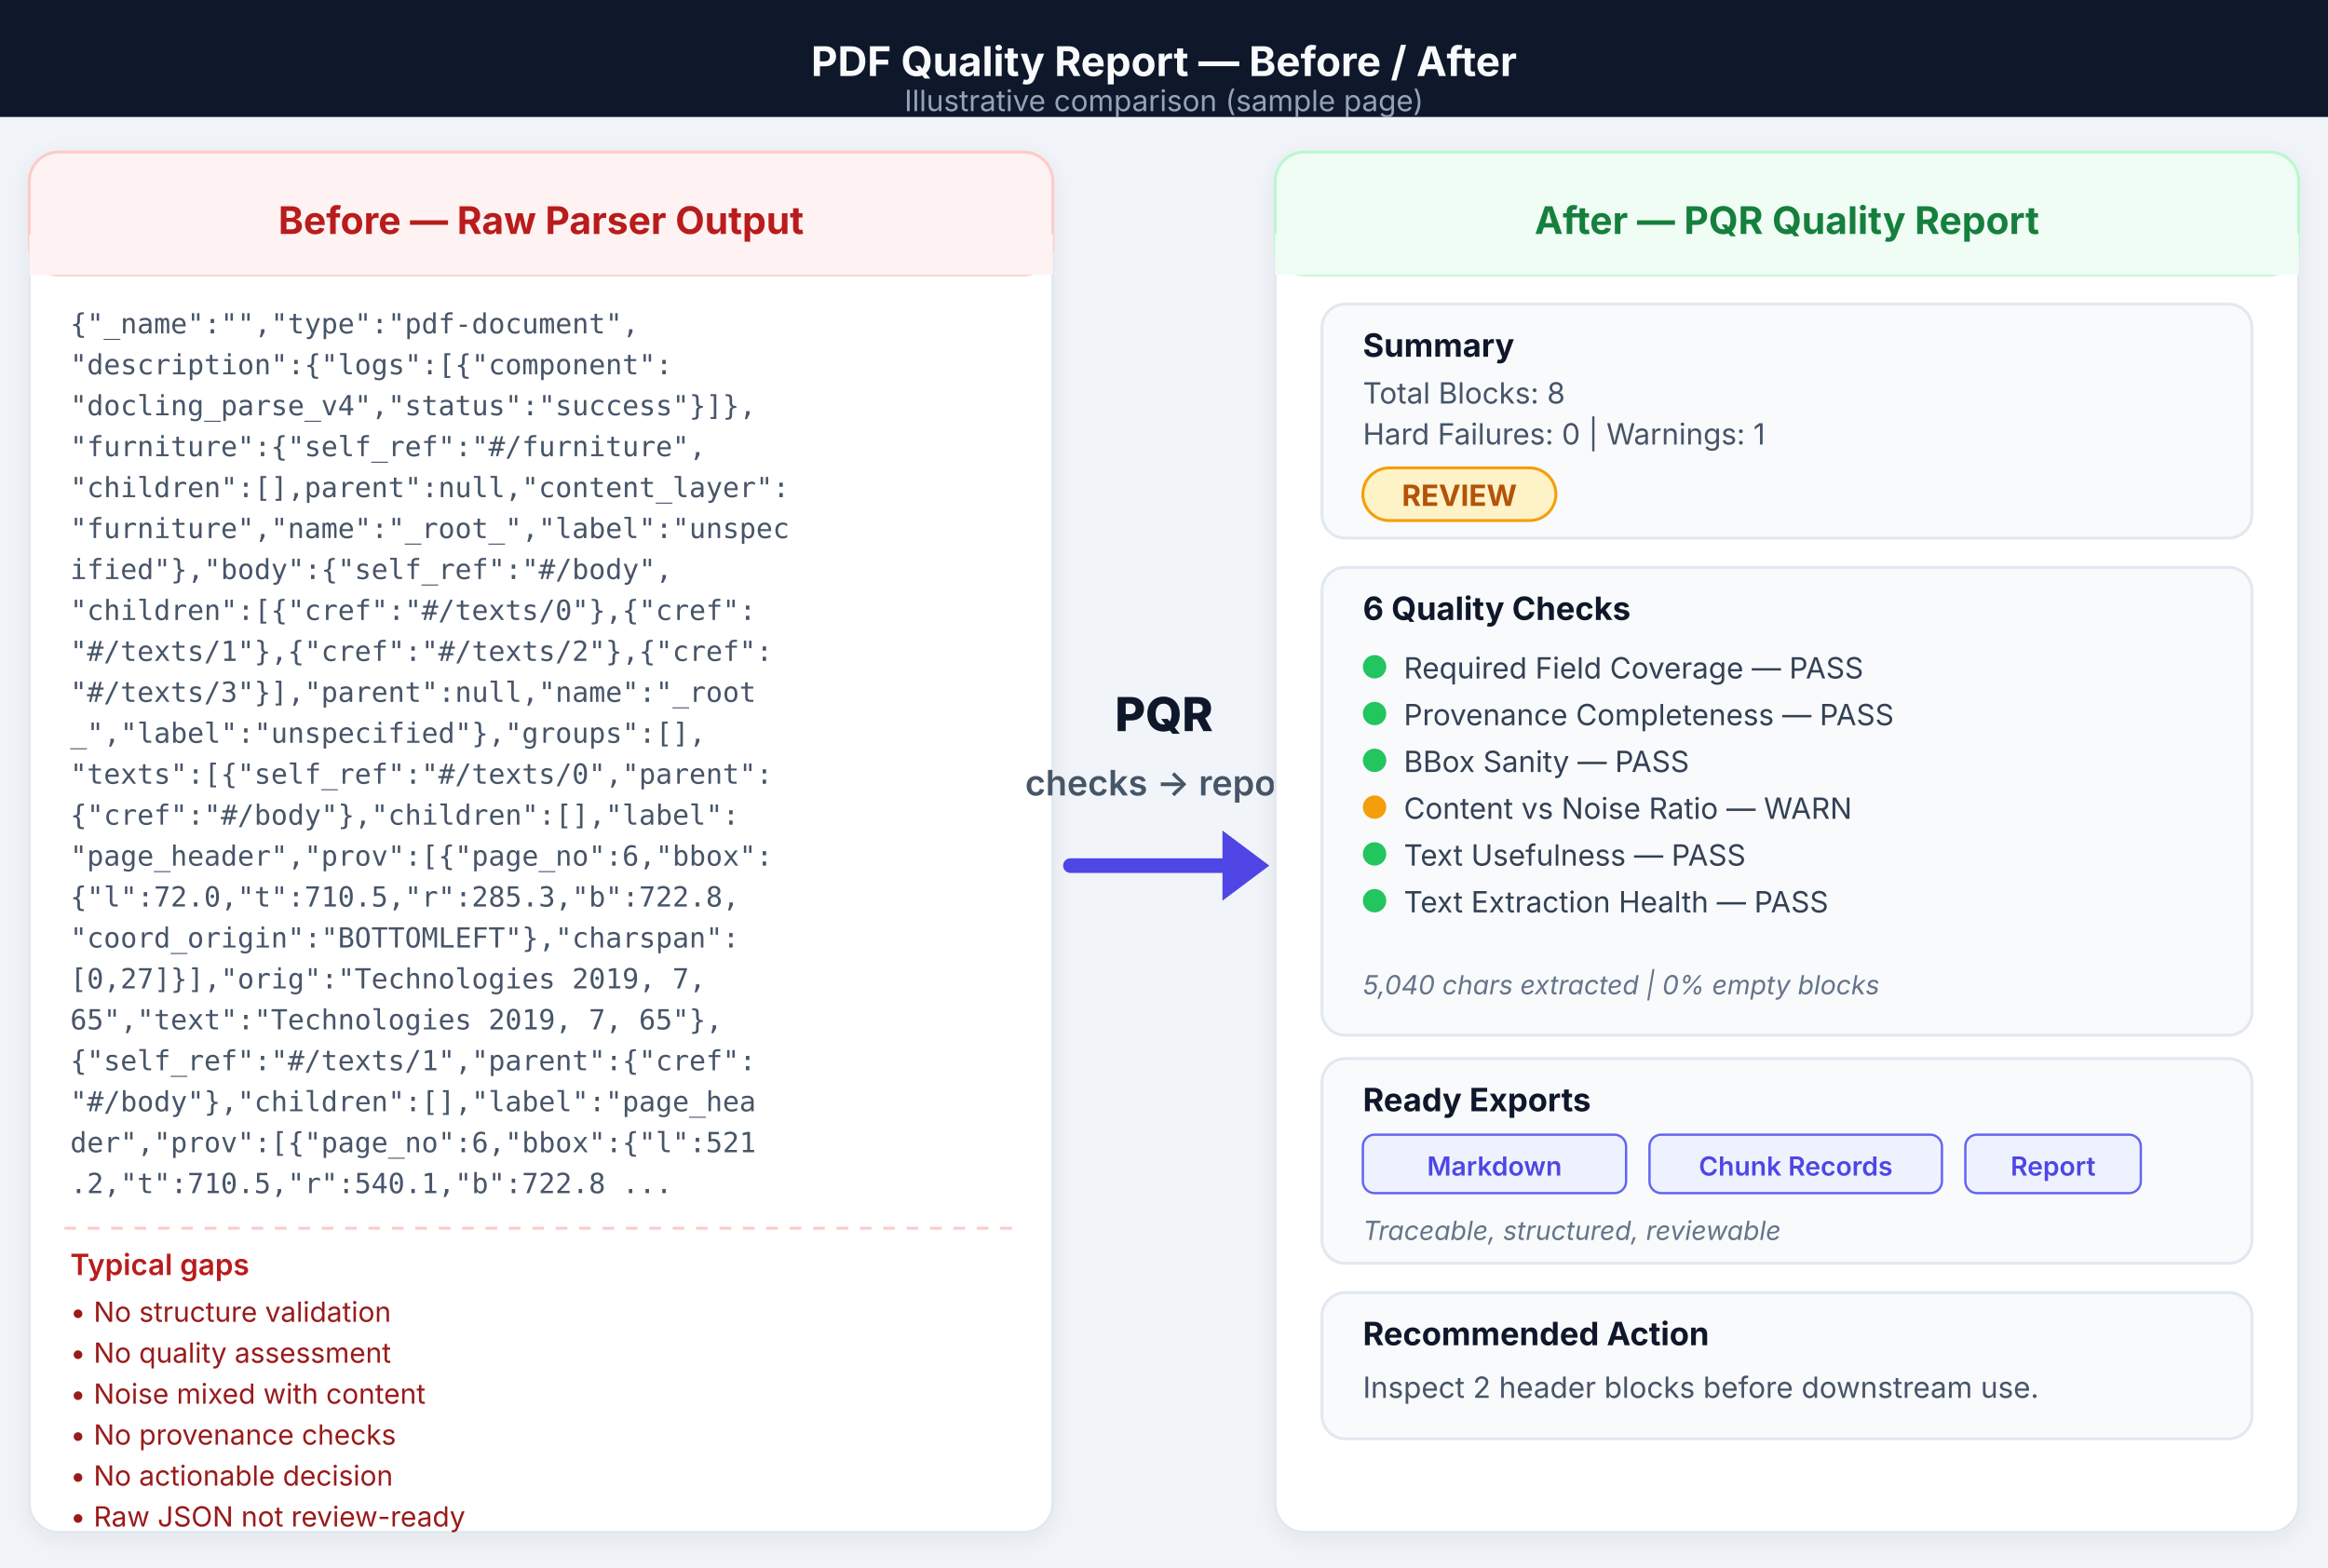
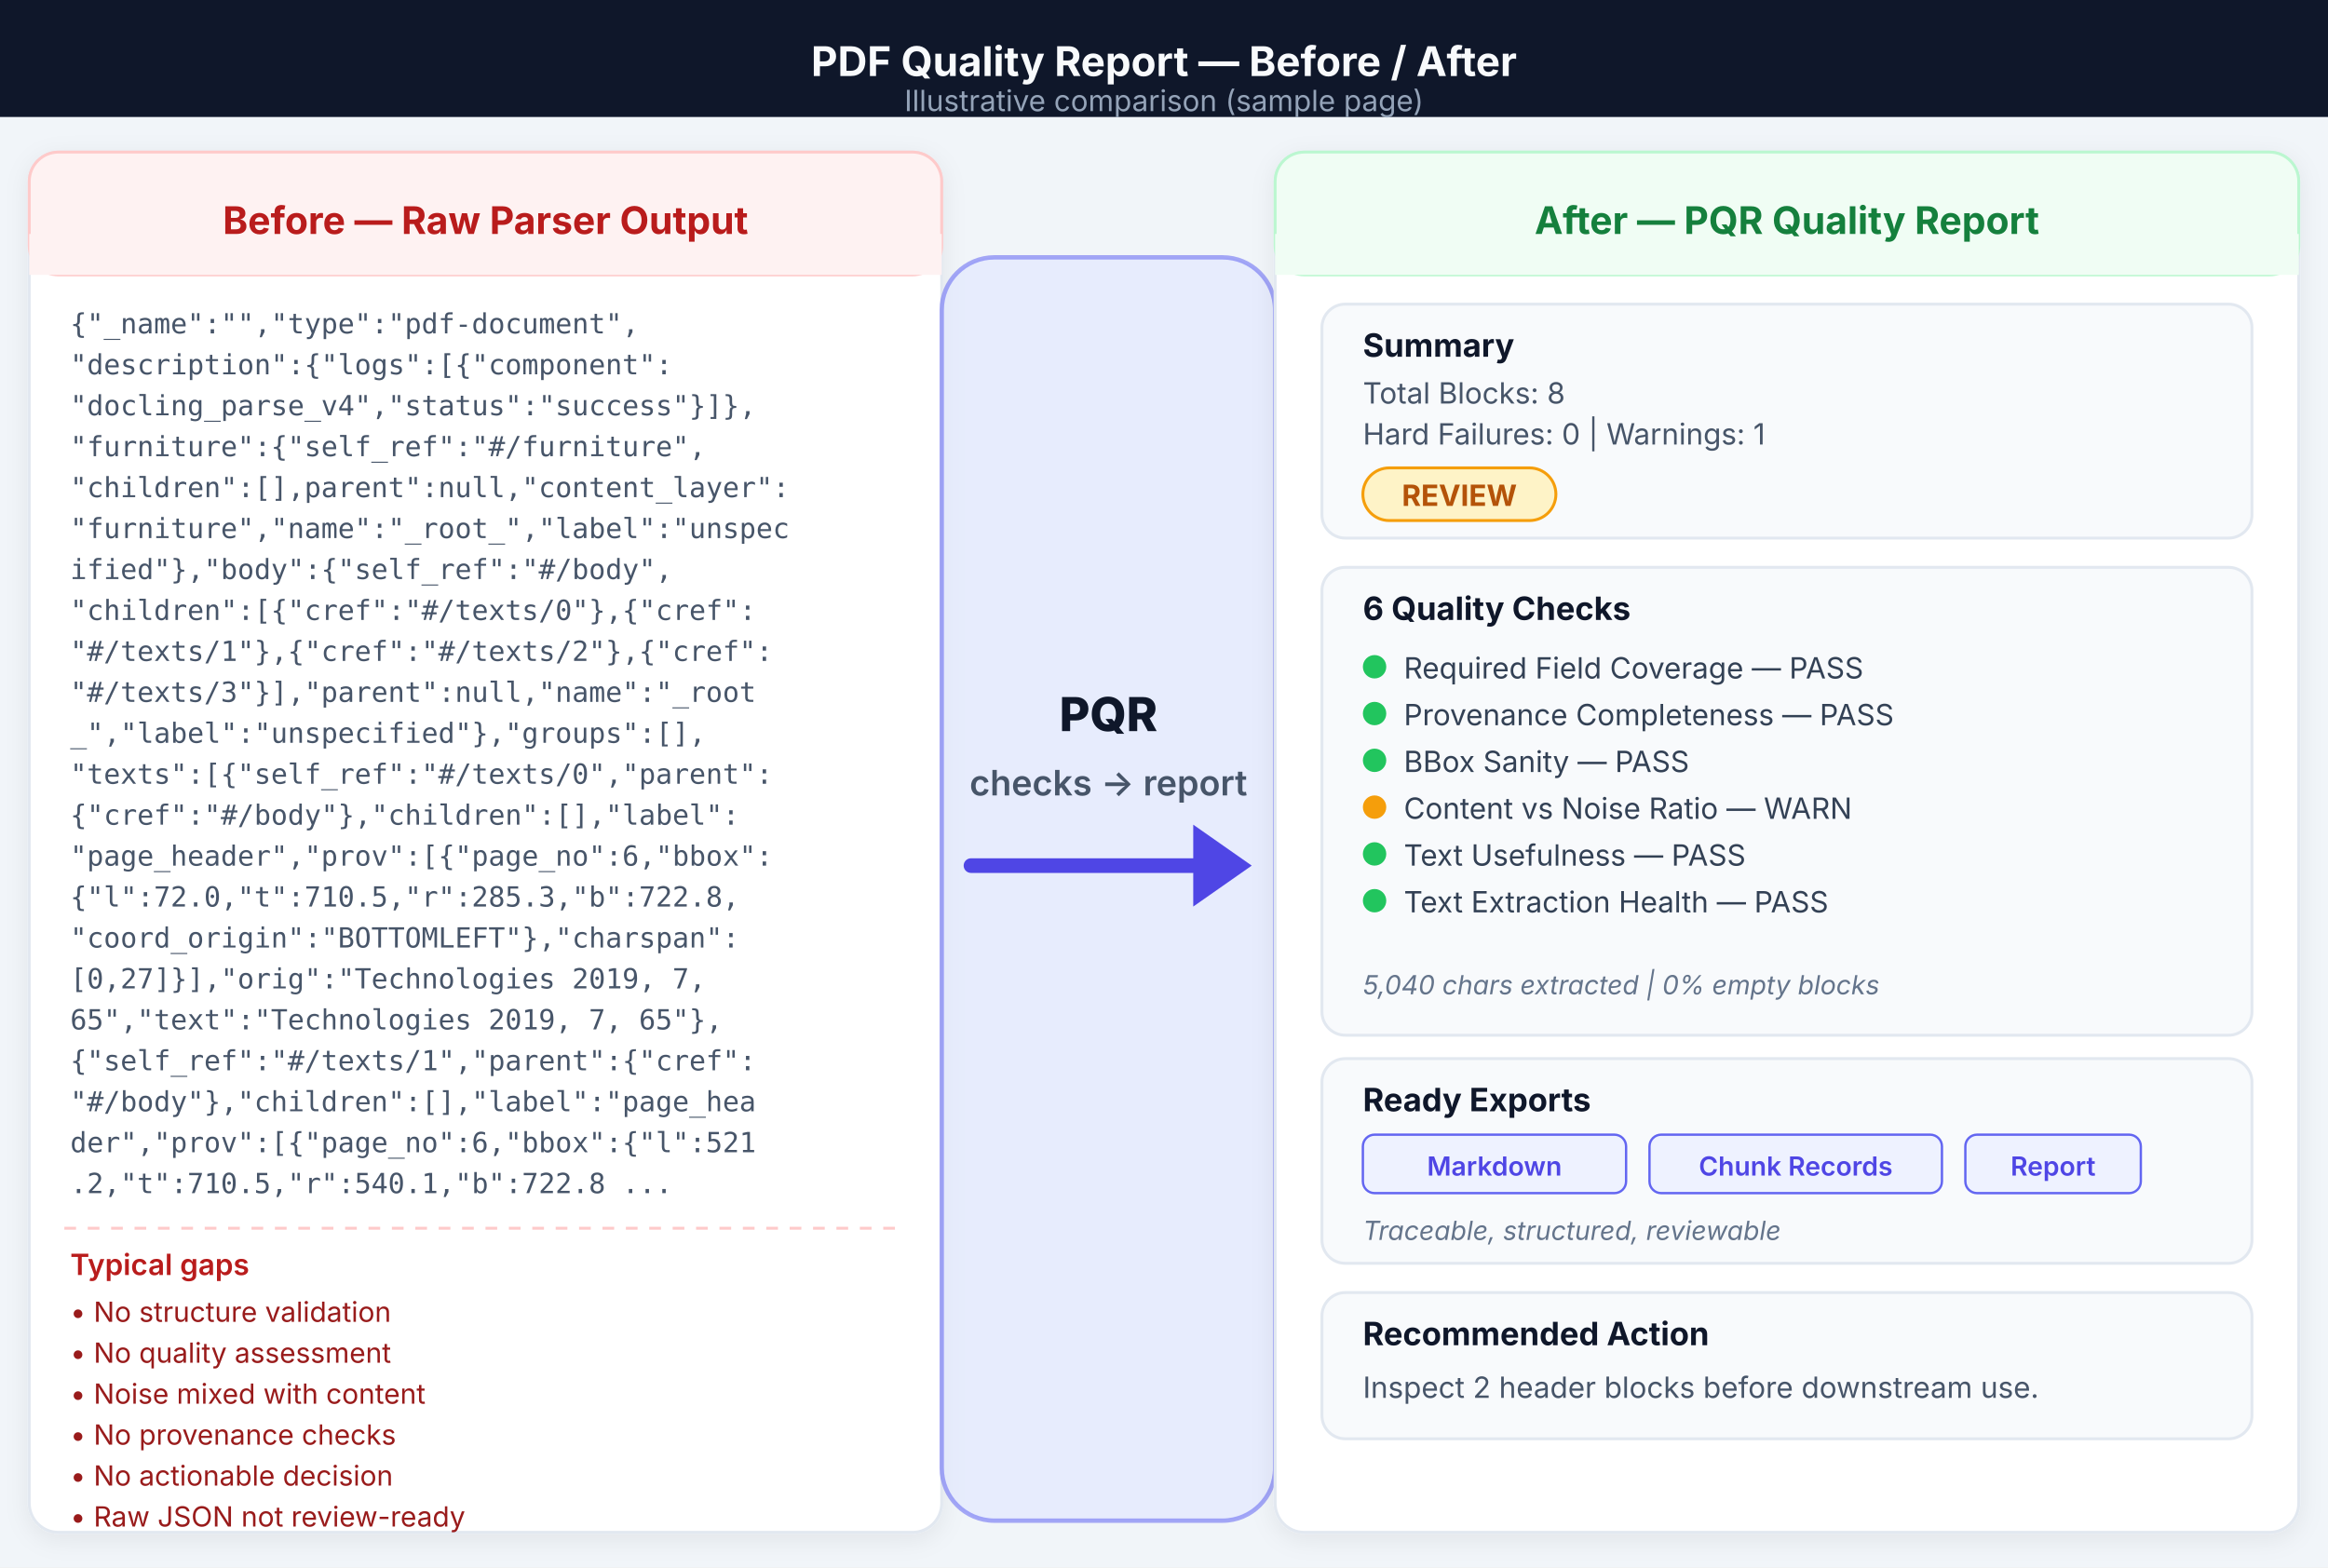
<svg xmlns="http://www.w3.org/2000/svg" viewBox="0 0 796 536" role="img" style="font-family: -apple-system, BlinkMacSystemFont, 'Segoe UI', sans-serif;">
  <defs>
    <filter id="pqrPanelShadow" x="-6%" y="-4%" width="112%" height="108%">
      <feDropShadow dx="0" dy="2" stdDeviation="4" flood-color="#0f172a" flood-opacity="0.07" />
    </filter>
  </defs>
  <rect width="796" height="536" fill="#f1f5f9" />
  <rect width="796" height="40" fill="#0f172a" />
  <text x="398" y="26" text-anchor="middle" fill="#f8fafc" font-size="14" font-weight="700">PDF Quality Report — Before / After</text>
  <text x="398" y="38" text-anchor="middle" fill="#94a3b8" font-size="10">Illustrative comparison (sample page)</text>
  <g transform="translate(10, 52)">
-     <rect x="0" y="0" width="350" height="472" rx="10" fill="#ffffff" stroke="#e2e8f0" stroke-width="1" filter="url(#pqrPanelShadow)" />
-     <rect x="0" y="0" width="350" height="42" rx="10" fill="#fef2f2" stroke="#fecaca" stroke-width="1" />
-     <rect x="0" y="28" width="350" height="14" fill="#fef2f2" />
-     <text x="175" y="28" text-anchor="middle" fill="#b91c1c" font-size="13" font-weight="700">Before — Raw Parser Output</text>
+     <rect x="0" y="0" width="312" height="472" rx="10" fill="#ffffff" stroke="#e2e8f0" stroke-width="1" filter="url(#pqrPanelShadow)" />
+     <rect x="0" y="0" width="312" height="42" rx="10" fill="#fef2f2" stroke="#fecaca" stroke-width="1" />
+     <rect x="0" y="28" width="312" height="14" fill="#fef2f2" />
+     <text x="156" y="28" text-anchor="middle" fill="#b91c1c" font-size="13" font-weight="700">Before — Raw Parser Output</text>
    <text x="14" y="62" fill="#475569" font-size="9.5" font-family="ui-monospace, SFMono-Regular, Menlo, Monaco, Consolas, monospace">
      <tspan x="14" dy="0">{"_name":"","type":"pdf-document",</tspan>
      <tspan x="14" dy="14">"description":{"logs":[{"component":</tspan>
      <tspan x="14" dy="14">"docling_parse_v4","status":"success"}]},</tspan>
      <tspan x="14" dy="14">"furniture":{"self_ref":"#/furniture",</tspan>
      <tspan x="14" dy="14">"children":[],parent":null,"content_layer":</tspan>
      <tspan x="14" dy="14">"furniture","name":"_root_","label":"unspec</tspan>
      <tspan x="14" dy="14">ified"},"body":{"self_ref":"#/body",</tspan>
      <tspan x="14" dy="14">"children":[{"cref":"#/texts/0"},{"cref":</tspan>
      <tspan x="14" dy="14">"#/texts/1"},{"cref":"#/texts/2"},{"cref":</tspan>
      <tspan x="14" dy="14">"#/texts/3"}],"parent":null,"name":"_root</tspan>
      <tspan x="14" dy="14">_","label":"unspecified"},"groups":[],</tspan>
      <tspan x="14" dy="14">"texts":[{"self_ref":"#/texts/0","parent":</tspan>
      <tspan x="14" dy="14">{"cref":"#/body"},"children":[],"label":</tspan>
      <tspan x="14" dy="14">"page_header","prov":[{"page_no":6,"bbox":</tspan>
      <tspan x="14" dy="14">{"l":72.0,"t":710.5,"r":285.3,"b":722.8,</tspan>
      <tspan x="14" dy="14">"coord_origin":"BOTTOMLEFT"},"charspan":</tspan>
      <tspan x="14" dy="14">[0,27]}],"orig":"Technologies 2019, 7,</tspan>
      <tspan x="14" dy="14">65","text":"Technologies 2019, 7, 65"},</tspan>
      <tspan x="14" dy="14">{"self_ref":"#/texts/1","parent":{"cref":</tspan>
      <tspan x="14" dy="14">"#/body"},"children":[],"label":"page_hea</tspan>
      <tspan x="14" dy="14">der","prov":[{"page_no":6,"bbox":{"l":521</tspan>
      <tspan x="14" dy="14">.2,"t":710.5,"r":540.1,"b":722.8 ...</tspan>
    </text>
-     <line x1="12" y1="368" x2="338" y2="368" stroke="#fecaca" stroke-width="1" stroke-dasharray="4 4" />
+     <line x1="12" y1="368" x2="300" y2="368" stroke="#fecaca" stroke-width="1" stroke-dasharray="4 4" />
    <text x="14" y="384" fill="#b91c1c" font-size="10" font-weight="600">Typical gaps</text>
    <text x="14" y="400" fill="#991b1b" font-size="9.5">
      <tspan x="14" dy="0">• No structure validation</tspan>
      <tspan x="14" dy="14">• No quality assessment</tspan>
      <tspan x="14" dy="14">• Noise mixed with content</tspan>
      <tspan x="14" dy="14">• No provenance checks</tspan>
      <tspan x="14" dy="14">• No actionable decision</tspan>
      <tspan x="14" dy="14">• Raw JSON not review-ready</tspan>
    </text>
-     <text x="388" y="198" text-anchor="middle" fill="#0f172a" font-size="16" font-weight="800">PQR</text>
-     <text x="388" y="220" text-anchor="middle" fill="#475569" font-size="12" font-weight="600">checks → report</text>
-     <line x1="356" y1="244" x2="408" y2="244" stroke="#4f46e5" stroke-width="5" stroke-linecap="round" />
-     <polygon points="408,232 424,244 408,256" fill="#4f46e5" />
+     <rect x="312" y="36" width="114" height="432" rx="18" fill="#e0e7ff" fill-opacity="0.62" stroke="#6366f1" stroke-opacity="0.55" stroke-width="1.5" />
+     <text x="369" y="198" text-anchor="middle" fill="#0f172a" font-size="16" font-weight="800">PQR</text>
+     <text x="369" y="220" text-anchor="middle" fill="#475569" font-size="12" font-weight="600">checks → report</text>
+     <line x1="322" y1="244" x2="398" y2="244" stroke="#4f46e5" stroke-width="5" stroke-linecap="round" />
+     <polygon points="398,230 418,244 398,258" fill="#4f46e5" />
    <g transform="translate(36,0)">
      <rect x="390" y="0" width="350" height="472" rx="10" fill="#ffffff" stroke="#e2e8f0" stroke-width="1" filter="url(#pqrPanelShadow)" />
      <rect x="390" y="0" width="350" height="42" rx="10" fill="#f0fdf4" stroke="#bbf7d0" stroke-width="1" />
      <rect x="390" y="28" width="350" height="14" fill="#f0fdf4" />
      <text x="565" y="28" text-anchor="middle" fill="#15803d" font-size="13" font-weight="700">After — PQR Quality Report</text>
      <rect x="406" y="52" width="318" height="80" rx="8" fill="#f8fafc" stroke="#e2e8f0" stroke-width="1" />
      <text x="420" y="70" fill="#0f172a" font-size="11" font-weight="700">Summary</text>
      <text x="420" y="86" fill="#475569" font-size="10">Total Blocks: 8</text>
      <text x="420" y="100" fill="#475569" font-size="10">Hard Failures: 0 | Warnings: 1</text>
      <rect x="420" y="108" width="66" height="18" rx="9" fill="#fef3c7" stroke="#f59e0b" stroke-width="1" />
      <text x="453" y="121" text-anchor="middle" fill="#b45309" font-size="10" font-weight="700">REVIEW</text>
      <rect x="406" y="142" width="318" height="160" rx="8" fill="#f8fafc" stroke="#e2e8f0" stroke-width="1" />
      <text x="420" y="160" fill="#0f172a" font-size="11" font-weight="700">6 Quality Checks</text>
      <circle cx="424" cy="176" r="4" fill="#22c55e" />
      <text x="434" y="180" fill="#334155" font-size="10">Required Field Coverage — PASS</text>
      <circle cx="424" cy="192" r="4" fill="#22c55e" />
      <text x="434" y="196" fill="#334155" font-size="10">Provenance Completeness — PASS</text>
      <circle cx="424" cy="208" r="4" fill="#22c55e" />
      <text x="434" y="212" fill="#334155" font-size="10">BBox Sanity — PASS</text>
      <circle cx="424" cy="224" r="4" fill="#f59e0b" />
      <text x="434" y="228" fill="#334155" font-size="10">Content vs Noise Ratio — WARN</text>
      <circle cx="424" cy="240" r="4" fill="#22c55e" />
      <text x="434" y="244" fill="#334155" font-size="10">Text Usefulness — PASS</text>
      <circle cx="424" cy="256" r="4" fill="#22c55e" />
      <text x="434" y="260" fill="#334155" font-size="10">Text Extraction Health — PASS</text>
      <text x="420" y="288" fill="#64748b" font-size="9" font-style="italic">5,040 chars extracted | 0% empty blocks</text>
      <rect x="406" y="310" width="318" height="70" rx="8" fill="#f8fafc" stroke="#e2e8f0" stroke-width="1" />
      <text x="420" y="328" fill="#0f172a" font-size="11" font-weight="700">Ready Exports</text>
      <rect x="420" y="336" width="90" height="20" rx="4" fill="#eef2ff" stroke="#6366f1" stroke-width="0.8" />
      <text x="465" y="350" text-anchor="middle" fill="#4f46e5" font-size="9" font-weight="600">Markdown</text>
      <rect x="518" y="336" width="100" height="20" rx="4" fill="#eef2ff" stroke="#6366f1" stroke-width="0.8" />
      <text x="568" y="350" text-anchor="middle" fill="#4f46e5" font-size="9" font-weight="600">Chunk Records</text>
      <rect x="626" y="336" width="60" height="20" rx="4" fill="#eef2ff" stroke="#6366f1" stroke-width="0.8" />
      <text x="656" y="350" text-anchor="middle" fill="#4f46e5" font-size="9" font-weight="600">Report</text>
      <text x="420" y="372" fill="#64748b" font-size="9" font-style="italic">Traceable, structured, reviewable</text>
      <rect x="406" y="390" width="318" height="50" rx="8" fill="#f8fafc" stroke="#e2e8f0" stroke-width="1" />
      <text x="420" y="408" fill="#0f172a" font-size="11" font-weight="700">Recommended Action</text>
      <text x="420" y="426" fill="#475569" font-size="10">Inspect 2 header blocks before downstream use.</text>
    </g>
  </g>
</svg>
